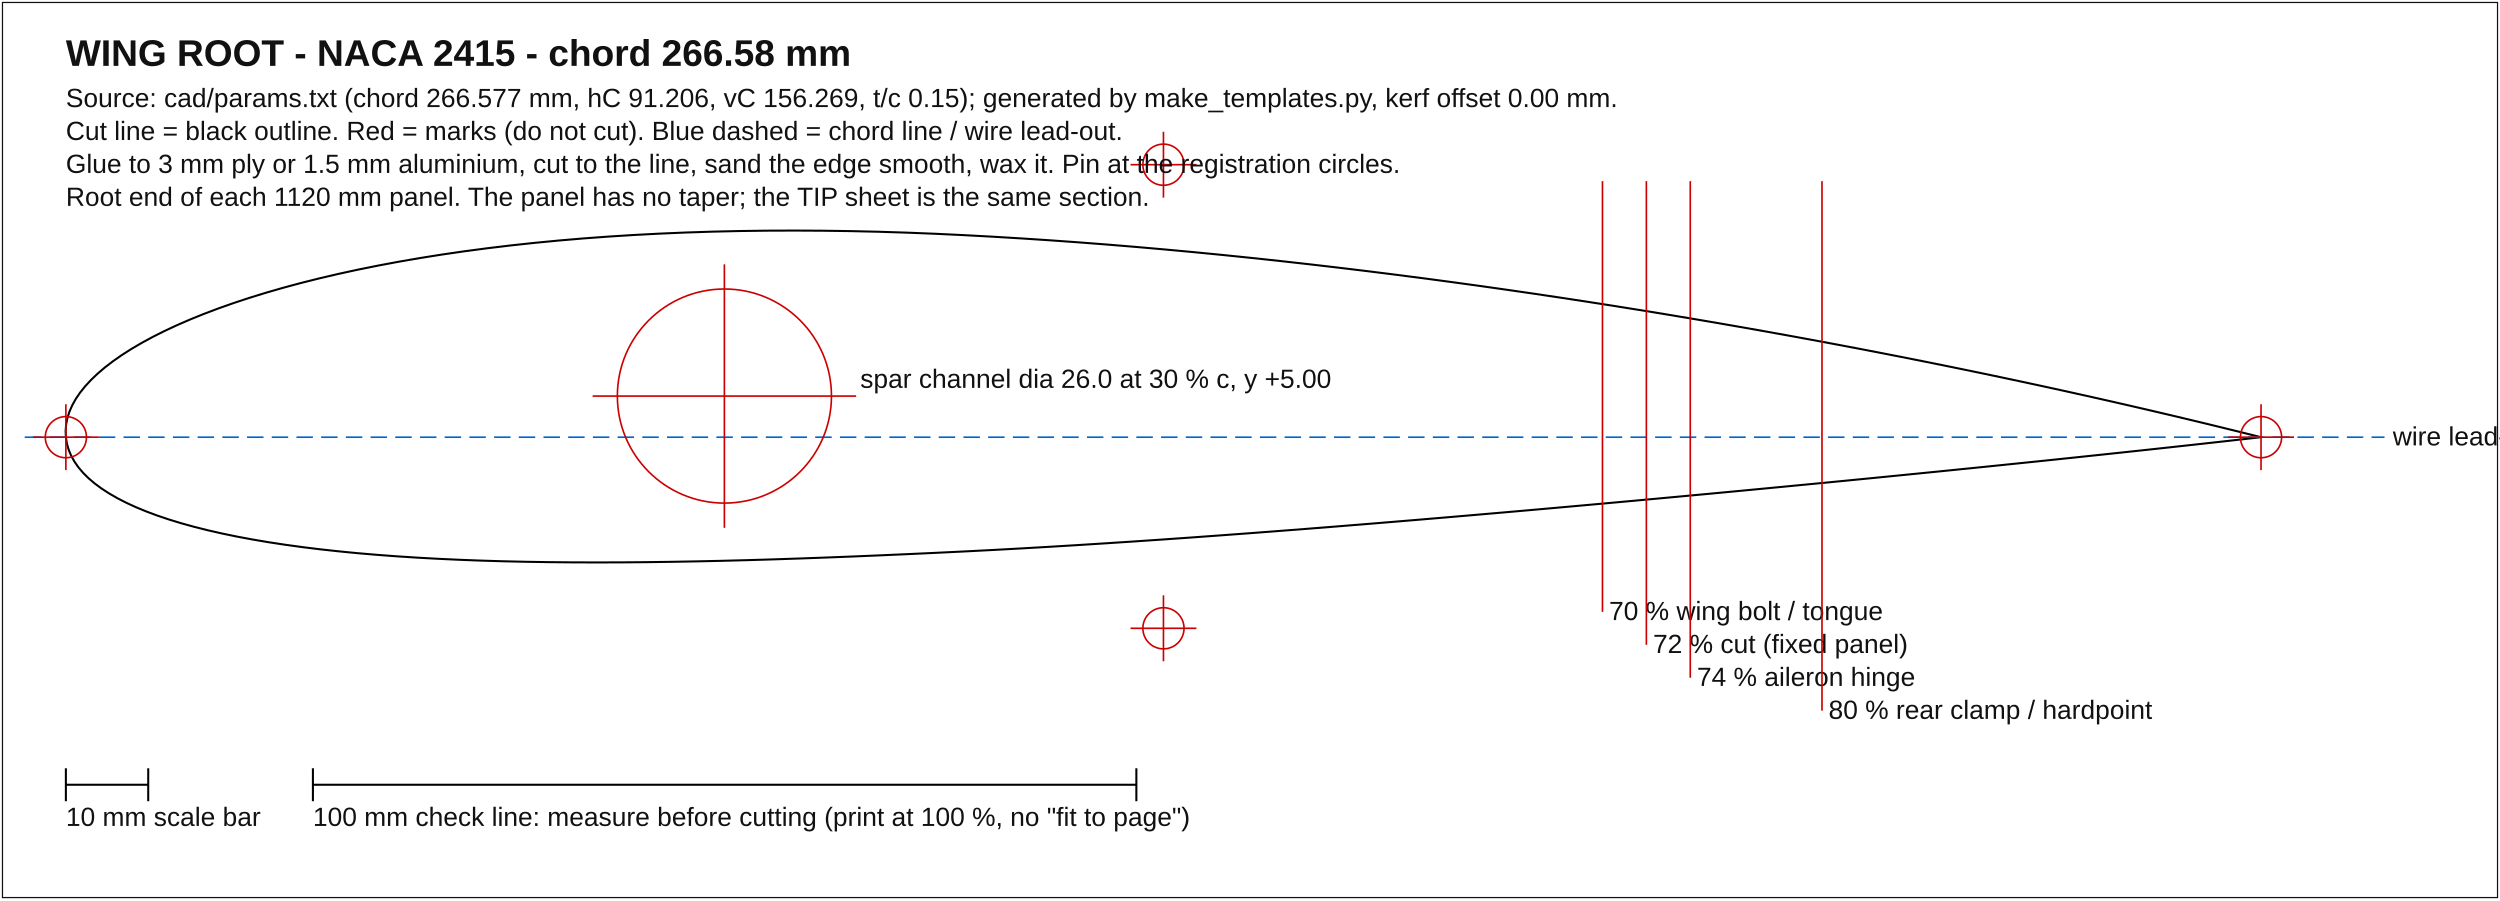
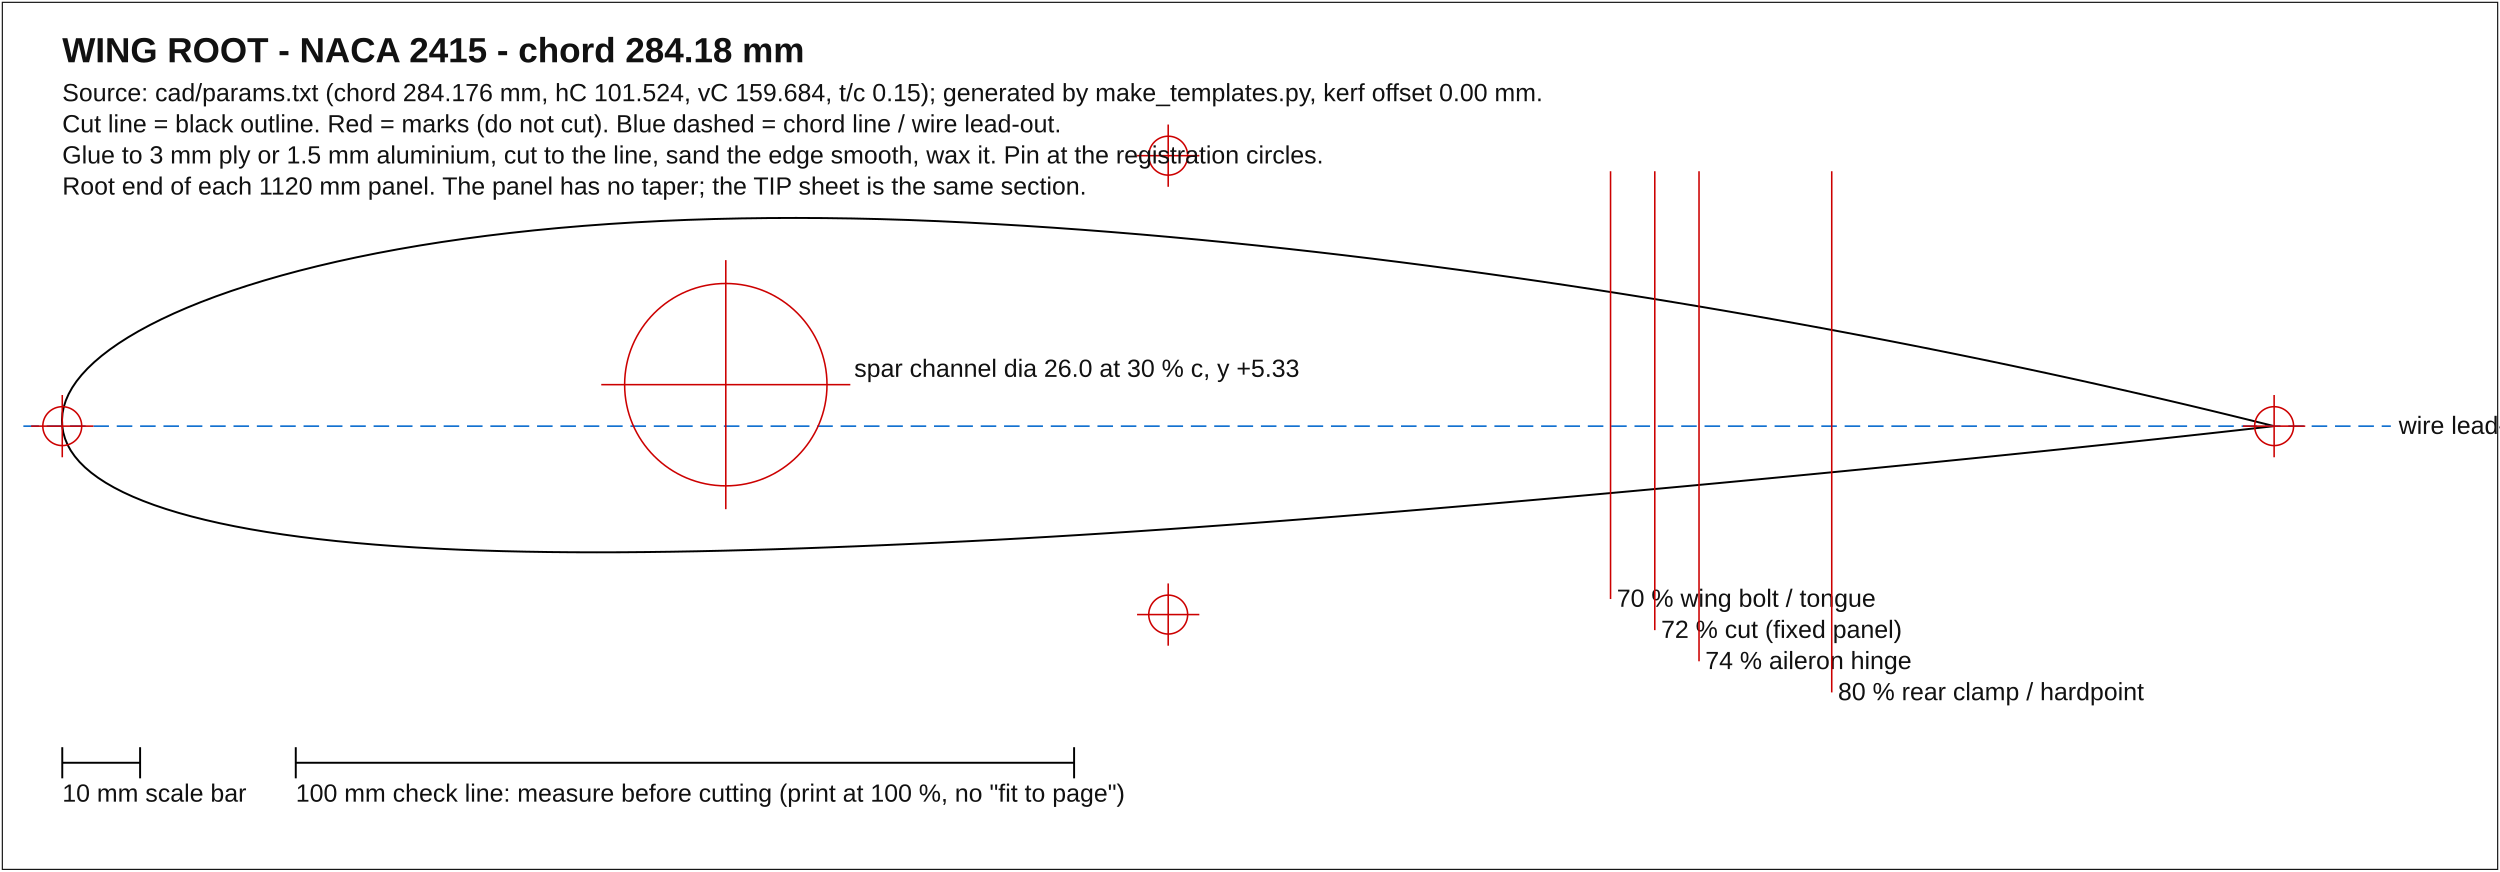
- <svg xmlns="http://www.w3.org/2000/svg" width="303.6mm" height="109.3mm" viewBox="0 0 303.6 109.3" font-family="Arial, Helvetica, sans-serif">
+ <svg xmlns="http://www.w3.org/2000/svg" width="321.2mm" height="112.0mm" viewBox="0 0 321.2 112.0" font-family="Arial, Helvetica, sans-serif">
  <style>text{font-size:3.2px;fill:#111}.lbl{font-size:4.5px;font-weight:bold}.thin{stroke:#111;stroke-width:0.15;fill:none}.cut{stroke:#000;stroke-width:0.25;fill:none}.mark{stroke:#c00;stroke-width:0.2;fill:none}.dash{stroke:#06c;stroke-width:0.2;fill:none;stroke-dasharray:2,1}</style>
-   <rect x="0.3" y="0.3" width="303.0" height="108.7" class="thin" />
-   <path d="M 274.577,53.094 L 274.532,53.083 L 274.397,53.049 L 274.171,52.992 L 273.856,52.913 L 273.450,52.812 L 272.956,52.689 L 272.372,52.544 L 271.699,52.377 L 270.937,52.189 L 270.088,51.981 L 269.151,51.752 L 268.128,51.503 L 267.018,51.235 L 265.823,50.949 L 264.543,50.643 L 263.179,50.321 L 261.733,49.981 L 260.204,49.625 L 258.594,49.253 L 256.904,48.866 L 255.134,48.465 L 253.288,48.050 L 251.364,47.623 L 249.365,47.183 L 247.292,46.733 L 245.146,46.272 L 242.929,45.801 L 240.642,45.322 L 238.286,44.834 L 235.864,44.340 L 233.376,43.839 L 230.825,43.333 L 228.212,42.822 L 225.538,42.307 L 222.807,41.790 L 220.018,41.270 L 217.175,40.749 L 214.279,40.227 L 211.332,39.706 L 208.337,39.186 L 205.294,38.669 L 202.207,38.154 L 199.077,37.642 L 195.906,37.135 L 192.697,36.634 L 189.451,36.139 L 186.172,35.650 L 182.860,35.170 L 179.519,34.697 L 176.151,34.235 L 172.757,33.782 L 169.342,33.341 L 165.905,32.911 L 162.451,32.494 L 158.981,32.090 L 155.498,31.700 L 152.005,31.325 L 148.503,30.966 L 144.995,30.623 L 141.484,30.297 L 137.972,29.989 L 134.462,29.699 L 130.955,29.429 L 127.455,29.179 L 123.964,28.949 L 120.484,28.740 L 117.018,28.553 L 113.557,28.388 L 110.091,28.251 L 106.646,28.143 L 103.225,28.065 L 99.830,28.018 L 96.463,28.000 L 93.127,28.013 L 89.825,28.056 L 86.559,28.130 L 83.331,28.235 L 80.144,28.369 L 77.000,28.535 L 73.902,28.730 L 70.852,28.955 L 67.853,29.210 L 64.905,29.494 L 62.012,29.807 L 59.176,30.148 L 56.399,30.516 L 53.683,30.911 L 51.030,31.333 L 48.442,31.780 L 45.920,32.252 L 43.467,32.747 L 41.085,33.266 L 38.774,33.807 L 36.537,34.369 L 34.376,34.951 L 32.291,35.552 L 30.284,36.171 L 28.358,36.807 L 26.511,37.460 L 24.747,38.127 L 23.067,38.807 L 21.470,39.501 L 19.960,40.206 L 18.535,40.922 L 17.198,41.647 L 15.948,42.381 L 14.788,43.123 L 13.717,43.871 L 12.736,44.625 L 11.846,45.384 L 11.047,46.147 L 10.339,46.913 L 9.724,47.682 L 9.200,48.453 L 8.769,49.225 L 8.430,49.999 L 8.184,50.773 L 8.030,51.547 L 7.969,52.320 L 8.000,53.094 L 8.123,53.858 L 8.335,54.605 L 8.638,55.333 L 9.030,56.043 L 9.512,56.735 L 10.082,57.409 L 10.740,58.064 L 11.486,58.700 L 12.319,59.317 L 13.237,59.915 L 14.241,60.493 L 15.330,61.052 L 16.502,61.591 L 17.757,62.109 L 19.094,62.608 L 20.512,63.086 L 22.009,63.543 L 23.585,63.979 L 25.238,64.395 L 26.967,64.789 L 28.771,65.162 L 30.649,65.513 L 32.599,65.844 L 34.621,66.152 L 36.711,66.440 L 38.870,66.706 L 41.096,66.950 L 43.387,67.174 L 45.741,67.376 L 48.158,67.557 L 50.636,67.718 L 53.172,67.859 L 55.766,67.979 L 58.415,68.080 L 61.119,68.161 L 63.875,68.223 L 66.681,68.267 L 69.536,68.293 L 72.439,68.302 L 75.386,68.294 L 78.377,68.270 L 81.410,68.230 L 84.482,68.175 L 87.592,68.107 L 90.738,68.025 L 93.917,67.930 L 97.129,67.823 L 100.371,67.705 L 103.640,67.577 L 106.935,67.439 L 110.255,67.292 L 113.595,67.138 L 116.980,66.974 L 120.392,66.799 L 123.818,66.612 L 127.257,66.414 L 130.707,66.205 L 134.164,65.987 L 137.627,65.760 L 141.093,65.524 L 144.560,65.281 L 148.026,65.030 L 151.487,64.774 L 154.943,64.511 L 158.391,64.244 L 161.828,63.972 L 165.252,63.696 L 168.660,63.416 L 172.051,63.134 L 175.421,62.849 L 178.770,62.562 L 182.094,62.274 L 185.391,61.985 L 188.658,61.695 L 191.895,61.405 L 195.098,61.115 L 198.265,60.826 L 201.394,60.538 L 204.482,60.252 L 207.529,59.967 L 210.531,59.684 L 213.486,59.403 L 216.393,59.125 L 219.249,58.850 L 222.052,58.579 L 224.801,58.310 L 227.493,58.046 L 230.127,57.785 L 232.700,57.529 L 235.212,57.278 L 237.659,57.031 L 240.041,56.790 L 242.355,56.554 L 244.600,56.323 L 246.775,56.099 L 248.877,55.881 L 250.906,55.669 L 252.860,55.463 L 254.737,55.265 L 256.536,55.074 L 258.256,54.890 L 259.895,54.714 L 261.453,54.546 L 262.928,54.386 L 264.319,54.234 L 265.625,54.091 L 266.845,53.957 L 267.979,53.832 L 269.025,53.716 L 269.983,53.610 L 270.851,53.513 L 271.630,53.426 L 272.319,53.349 L 272.916,53.281 L 273.423,53.224 L 273.838,53.177 L 274.161,53.141 L 274.392,53.115 L 274.531,53.099 L 274.577,53.094 Z" class="cut" />
-   <line x1="3.000" y1="53.094" x2="289.577" y2="53.094" class="dash" />
-   <text x="290.58" y="54.09">wire lead-out</text>
-   <path d="M 4.00,53.09 L 12.00,53.09 M 8.00,57.09 L 8.00,49.09" class="mark" />
-   <circle cx="8.00" cy="53.09" r="2.5" class="mark" />
-   <path d="M 270.58,53.09 L 278.58,53.09 M 274.58,57.09 L 274.58,49.09" class="mark" />
-   <circle cx="274.58" cy="53.09" r="2.5" class="mark" />
-   <path d="M 137.29,20.00 L 145.29,20.00 M 141.29,24.00 L 141.29,16.00" class="mark" />
-   <circle cx="141.29" cy="20.00" r="2.5" class="mark" />
-   <path d="M 137.29,76.30 L 145.29,76.30 M 141.29,80.30 L 141.29,72.30" class="mark" />
-   <circle cx="141.29" cy="76.30" r="2.5" class="mark" />
-   <circle cx="87.973" cy="48.096" r="13.000" class="mark" />
-   <path d="M 71.97,48.10 L 103.97,48.10 M 87.97,64.10 L 87.97,32.10" class="mark" />
-   <text x="104.47" y="47.10">spar channel dia 26.0 at 30 % c, y +5.00</text>
-   <line x1="194.604" y1="22.000" x2="194.604" y2="74.302" class="mark" />
-   <text x="195.40" y="75.30">70 % wing bolt / tongue</text>
-   <line x1="199.935" y1="22.000" x2="199.935" y2="78.302" class="mark" />
-   <text x="200.74" y="79.30">72 % cut (fixed panel)</text>
-   <line x1="205.267" y1="22.000" x2="205.267" y2="82.302" class="mark" />
-   <text x="206.07" y="83.30">74 % aileron hinge</text>
-   <line x1="221.262" y1="22.000" x2="221.262" y2="86.302" class="mark" />
-   <text x="222.06" y="87.30">80 % rear clamp / hardpoint</text>
-   <path d="M 8.0,95.3 L 18.0,95.3 M 8.0,93.3 L 8.0,97.3 M 18.0,93.3 L 18.0,97.3" class="cut" />
-   <text x="8.0" y="100.3">10 mm scale bar</text>
-   <path d="M 38.0,95.3 L 138.0,95.3 M 38.0,93.3 L 38.0,97.3 M 138.0,93.3 L 138.0,97.3" class="cut" />
-   <text x="38.0" y="100.3">100 mm check line: measure before cutting (print at 100 %, no "fit to page")</text>
-   <text x="8.0" y="8" class="lbl">WING ROOT - NACA 2415 - chord 266.58 mm</text>
-   <text x="8.0" y="13.0">Source: cad/params.txt (chord 266.577 mm, hC 91.206, vC 156.269, t/c 0.15); generated by make_templates.py, kerf offset 0.00 mm.</text>
+   <rect x="0.3" y="0.3" width="320.6" height="111.4" class="thin" />
+   <path d="M 292.176,54.751 L 292.128,54.738 L 291.984,54.702 L 291.743,54.642 L 291.407,54.558 L 290.975,54.450 L 290.448,54.319 L 289.825,54.164 L 289.108,53.986 L 288.296,53.786 L 287.391,53.564 L 286.392,53.320 L 285.301,53.055 L 284.118,52.769 L 282.844,52.464 L 281.480,52.138 L 280.026,51.794 L 278.484,51.432 L 276.854,51.052 L 275.137,50.656 L 273.336,50.243 L 271.450,49.816 L 269.481,49.374 L 267.430,48.918 L 265.299,48.450 L 263.089,47.969 L 260.802,47.478 L 258.438,46.976 L 256.000,46.465 L 253.489,45.946 L 250.907,45.419 L 248.255,44.885 L 245.535,44.345 L 242.750,43.800 L 239.900,43.252 L 236.988,42.700 L 234.015,42.146 L 230.985,41.591 L 227.897,41.035 L 224.756,40.479 L 221.563,39.925 L 218.319,39.373 L 215.028,38.824 L 211.691,38.279 L 208.311,37.739 L 204.890,37.204 L 201.430,36.676 L 197.934,36.155 L 194.404,35.643 L 190.843,35.140 L 187.252,34.646 L 183.635,34.164 L 179.993,33.693 L 176.330,33.235 L 172.648,32.790 L 168.949,32.360 L 165.236,31.944 L 161.512,31.545 L 157.779,31.162 L 154.040,30.796 L 150.297,30.449 L 146.553,30.120 L 142.810,29.812 L 139.072,29.523 L 135.341,29.256 L 131.619,29.011 L 127.910,28.789 L 124.215,28.589 L 120.526,28.414 L 116.831,28.268 L 113.159,28.153 L 109.512,28.070 L 105.892,28.019 L 102.303,28.000 L 98.747,28.014 L 95.227,28.060 L 91.745,28.139 L 88.304,28.250 L 84.907,28.394 L 81.556,28.570 L 78.253,28.778 L 75.002,29.019 L 71.804,29.290 L 68.662,29.593 L 65.578,29.926 L 62.555,30.289 L 59.595,30.682 L 56.699,31.103 L 53.871,31.553 L 51.112,32.029 L 48.424,32.532 L 45.809,33.061 L 43.269,33.614 L 40.806,34.190 L 38.421,34.789 L 36.117,35.410 L 33.895,36.051 L 31.756,36.711 L 29.701,37.389 L 27.733,38.084 L 25.853,38.795 L 24.061,39.521 L 22.360,40.260 L 20.749,41.012 L 19.230,41.775 L 17.805,42.548 L 16.473,43.331 L 15.236,44.121 L 14.095,44.919 L 13.049,45.723 L 12.100,46.532 L 11.248,47.345 L 10.494,48.162 L 9.837,48.981 L 9.279,49.803 L 8.820,50.627 L 8.458,51.451 L 8.196,52.276 L 8.032,53.101 L 7.967,53.926 L 8.000,54.751 L 8.131,55.565 L 8.357,56.361 L 8.680,57.138 L 9.098,57.895 L 9.612,58.632 L 10.219,59.351 L 10.921,60.049 L 11.716,60.727 L 12.604,61.385 L 13.583,62.022 L 14.653,62.638 L 15.814,63.234 L 17.064,63.808 L 18.402,64.361 L 19.827,64.893 L 21.338,65.402 L 22.934,65.889 L 24.614,66.355 L 26.376,66.797 L 28.219,67.218 L 30.143,67.615 L 32.144,67.990 L 34.223,68.342 L 36.378,68.671 L 38.607,68.977 L 40.908,69.261 L 43.281,69.522 L 45.723,69.760 L 48.233,69.976 L 50.809,70.169 L 53.450,70.340 L 56.154,70.490 L 58.919,70.618 L 61.744,70.726 L 64.626,70.812 L 67.563,70.879 L 70.555,70.926 L 73.599,70.953 L 76.693,70.963 L 79.835,70.954 L 83.023,70.928 L 86.256,70.886 L 89.531,70.828 L 92.846,70.755 L 96.200,70.667 L 99.589,70.566 L 103.013,70.452 L 106.469,70.326 L 109.954,70.190 L 113.467,70.043 L 117.005,69.886 L 120.567,69.721 L 124.174,69.547 L 127.811,69.360 L 131.464,69.161 L 135.130,68.950 L 138.808,68.727 L 142.493,68.495 L 146.184,68.252 L 149.879,68.001 L 153.575,67.742 L 157.270,67.475 L 160.960,67.202 L 164.644,66.922 L 168.320,66.637 L 171.983,66.347 L 175.633,66.052 L 179.266,65.754 L 182.881,65.453 L 186.474,65.149 L 190.044,64.844 L 193.587,64.536 L 197.102,64.228 L 200.585,63.919 L 204.035,63.610 L 207.450,63.301 L 210.826,62.993 L 214.161,62.686 L 217.454,62.381 L 220.701,62.077 L 223.901,61.775 L 227.052,61.476 L 230.150,61.180 L 233.195,60.887 L 236.184,60.597 L 239.114,60.311 L 241.984,60.029 L 244.791,59.752 L 247.535,59.479 L 250.212,59.211 L 252.821,58.948 L 255.360,58.691 L 257.827,58.439 L 260.220,58.193 L 262.538,57.954 L 264.780,57.721 L 266.942,57.495 L 269.025,57.276 L 271.026,57.065 L 272.944,56.861 L 274.777,56.665 L 276.525,56.478 L 278.185,56.299 L 279.758,56.128 L 281.241,55.966 L 282.633,55.814 L 283.934,55.671 L 285.142,55.538 L 286.257,55.414 L 287.278,55.301 L 288.204,55.197 L 289.034,55.104 L 289.769,55.022 L 290.406,54.950 L 290.946,54.890 L 291.388,54.840 L 291.733,54.801 L 291.979,54.773 L 292.127,54.756 L 292.176,54.751 Z" class="cut" />
+   <line x1="3.000" y1="54.751" x2="307.176" y2="54.751" class="dash" />
+   <text x="308.18" y="55.75">wire lead-out</text>
+   <path d="M 4.00,54.75 L 12.00,54.75 M 8.00,58.75 L 8.00,50.75" class="mark" />
+   <circle cx="8.00" cy="54.75" r="2.5" class="mark" />
+   <path d="M 288.18,54.75 L 296.18,54.75 M 292.18,58.75 L 292.18,50.75" class="mark" />
+   <circle cx="292.18" cy="54.75" r="2.5" class="mark" />
+   <path d="M 146.09,20.00 L 154.09,20.00 M 150.09,24.00 L 150.09,16.00" class="mark" />
+   <circle cx="150.09" cy="20.00" r="2.5" class="mark" />
+   <path d="M 146.09,78.96 L 154.09,78.96 M 150.09,82.96 L 150.09,74.96" class="mark" />
+   <circle cx="150.09" cy="78.96" r="2.5" class="mark" />
+   <circle cx="93.253" cy="49.423" r="13.000" class="mark" />
+   <path d="M 77.25,49.42 L 109.25,49.42 M 93.25,65.42 L 93.25,33.42" class="mark" />
+   <text x="109.75" y="48.42">spar channel dia 26.0 at 30 % c, y +5.33</text>
+   <line x1="206.923" y1="22.000" x2="206.923" y2="76.963" class="mark" />
+   <text x="207.72" y="77.96">70 % wing bolt / tongue</text>
+   <line x1="212.607" y1="22.000" x2="212.607" y2="80.963" class="mark" />
+   <text x="213.41" y="81.96">72 % cut (fixed panel)</text>
+   <line x1="218.290" y1="22.000" x2="218.290" y2="84.963" class="mark" />
+   <text x="219.09" y="85.96">74 % aileron hinge</text>
+   <line x1="235.341" y1="22.000" x2="235.341" y2="88.963" class="mark" />
+   <text x="236.14" y="89.96">80 % rear clamp / hardpoint</text>
+   <path d="M 8.0,98.0 L 18.0,98.0 M 8.0,96.0 L 8.0,100.0 M 18.0,96.0 L 18.0,100.0" class="cut" />
+   <text x="8.0" y="103.0">10 mm scale bar</text>
+   <path d="M 38.0,98.0 L 138.0,98.0 M 38.0,96.0 L 38.0,100.0 M 138.0,96.0 L 138.0,100.0" class="cut" />
+   <text x="38.0" y="103.0">100 mm check line: measure before cutting (print at 100 %, no "fit to page")</text>
+   <text x="8.0" y="8" class="lbl">WING ROOT - NACA 2415 - chord 284.18 mm</text>
+   <text x="8.0" y="13.0">Source: cad/params.txt (chord 284.176 mm, hC 101.524, vC 159.684, t/c 0.15); generated by make_templates.py, kerf offset 0.00 mm.</text>
  <text x="8.0" y="17.0">Cut line = black outline. Red = marks (do not cut). Blue dashed = chord line / wire lead-out.</text>
  <text x="8.0" y="21.0">Glue to 3 mm ply or 1.5 mm aluminium, cut to the line, sand the edge smooth, wax it. Pin at the registration circles.</text>
  <text x="8.0" y="25.0">Root end of each 1120 mm panel. The panel has no taper; the TIP sheet is the same section.</text>
</svg>
